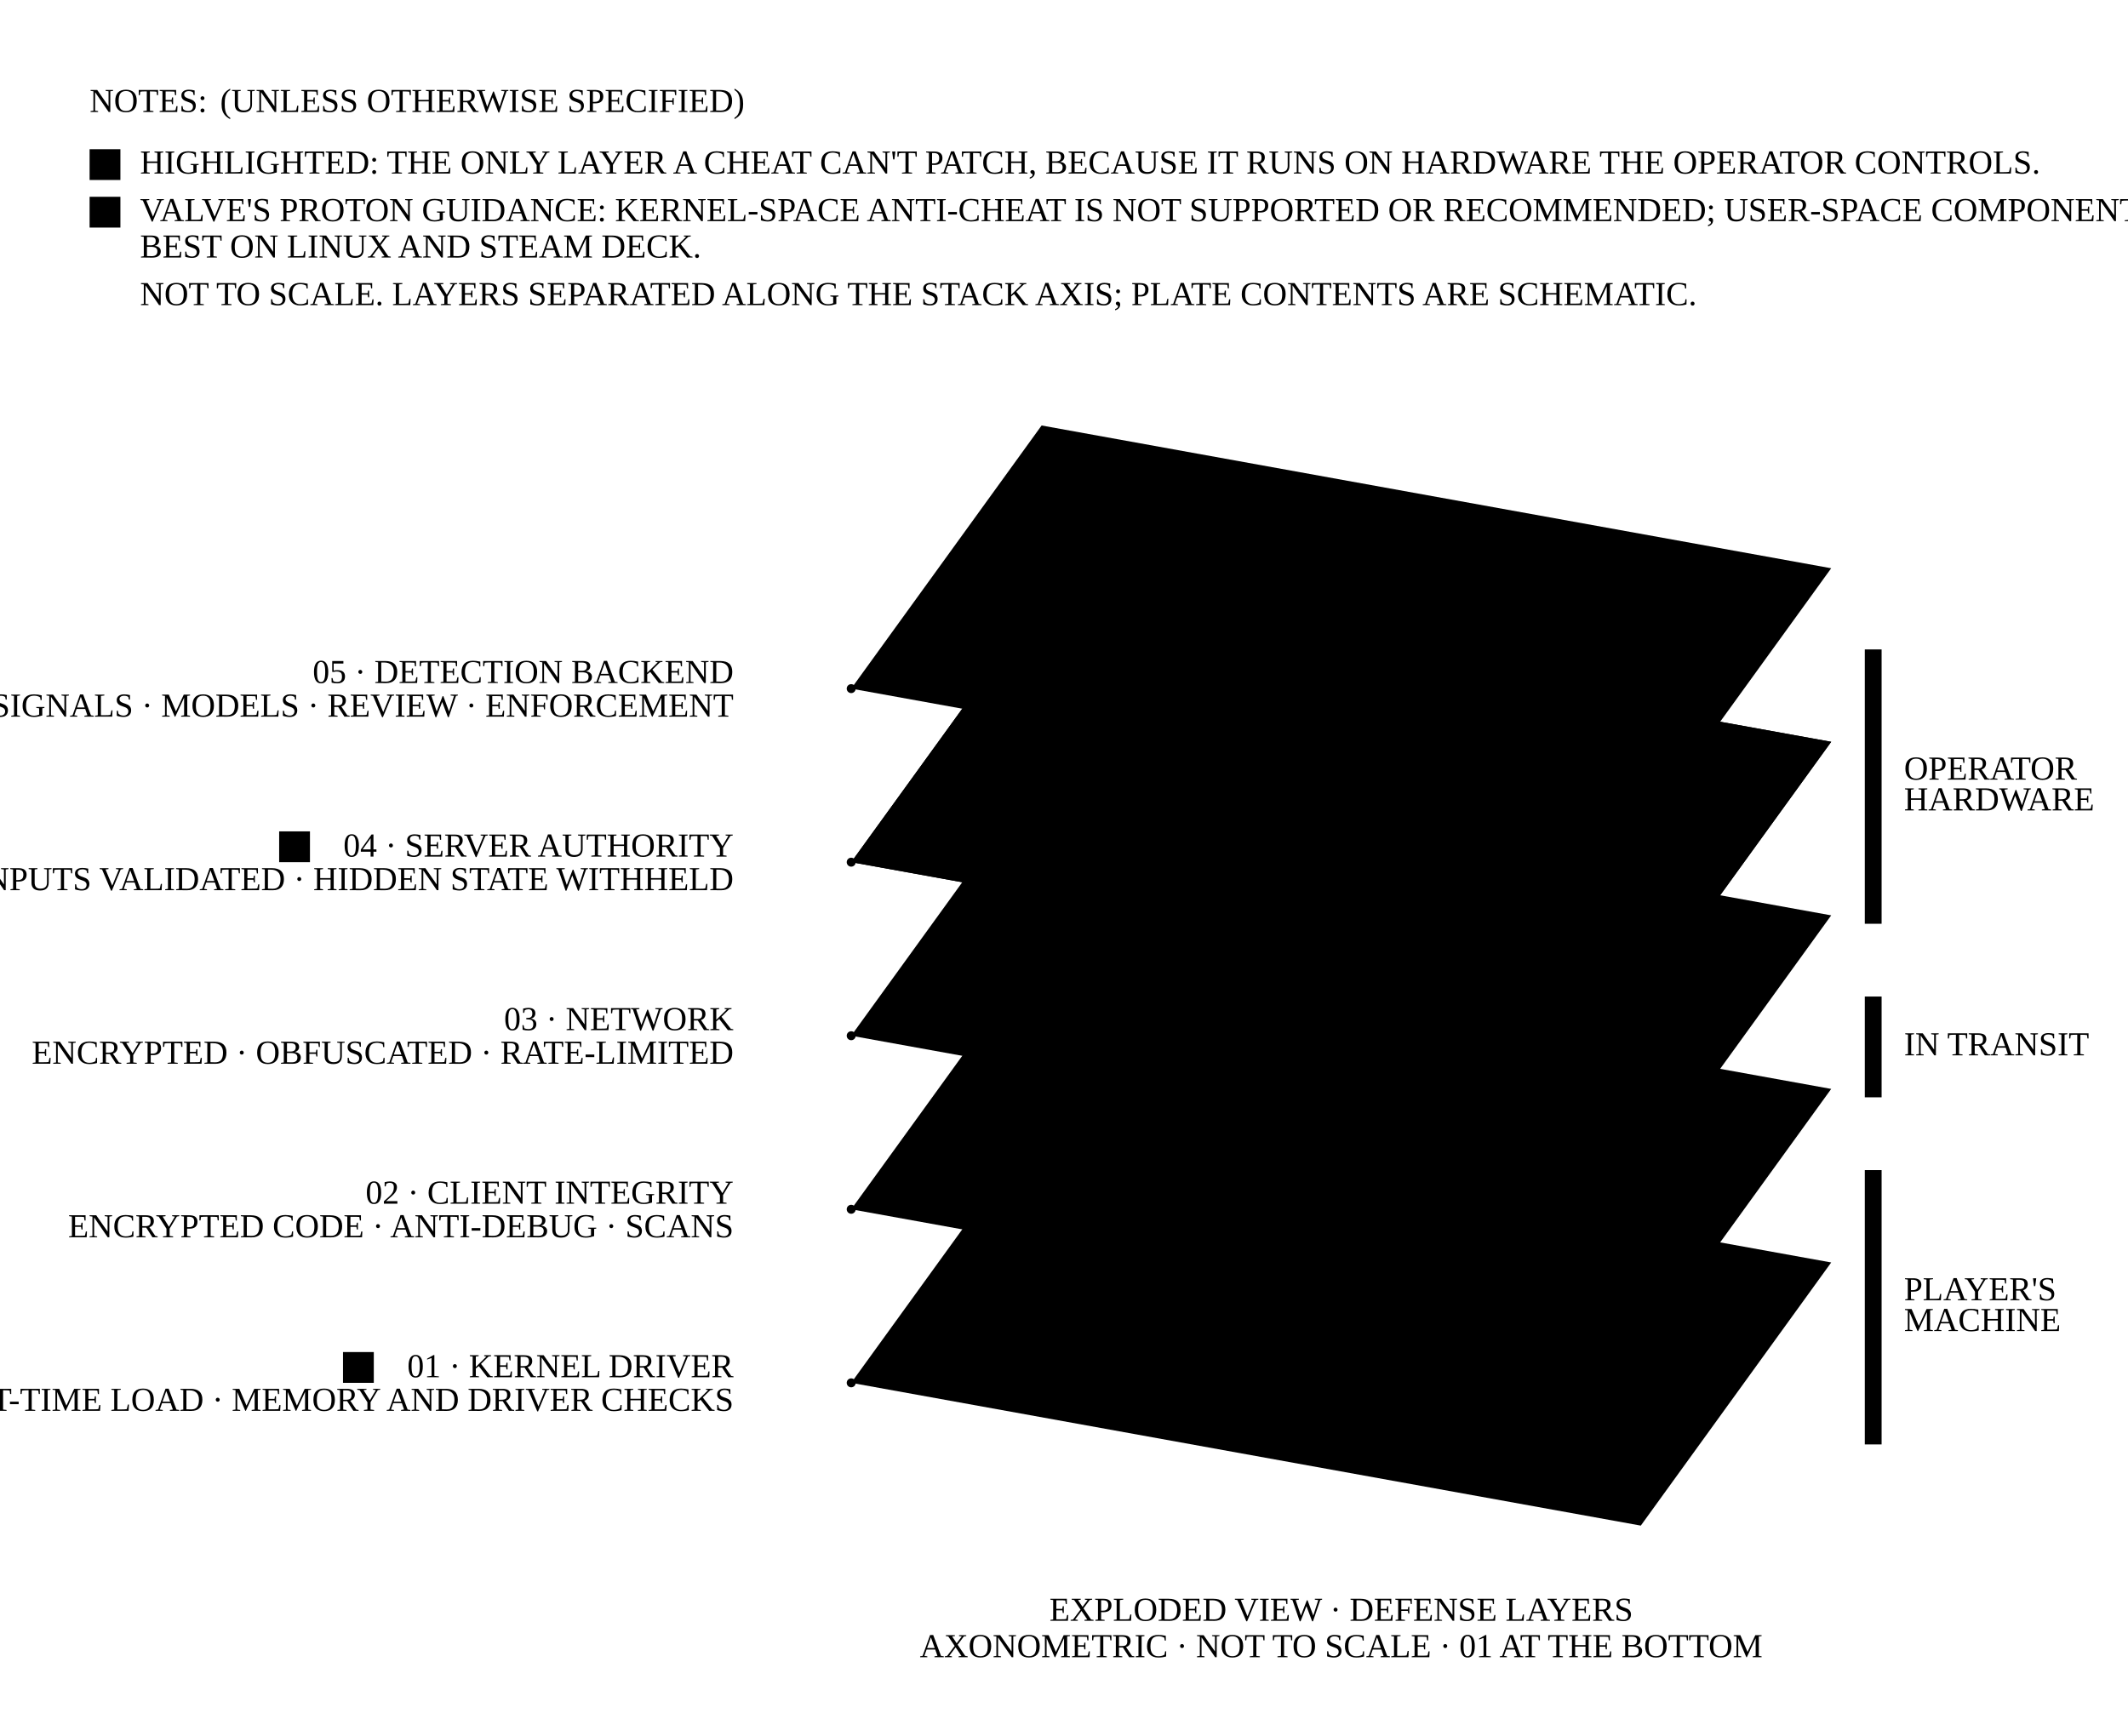
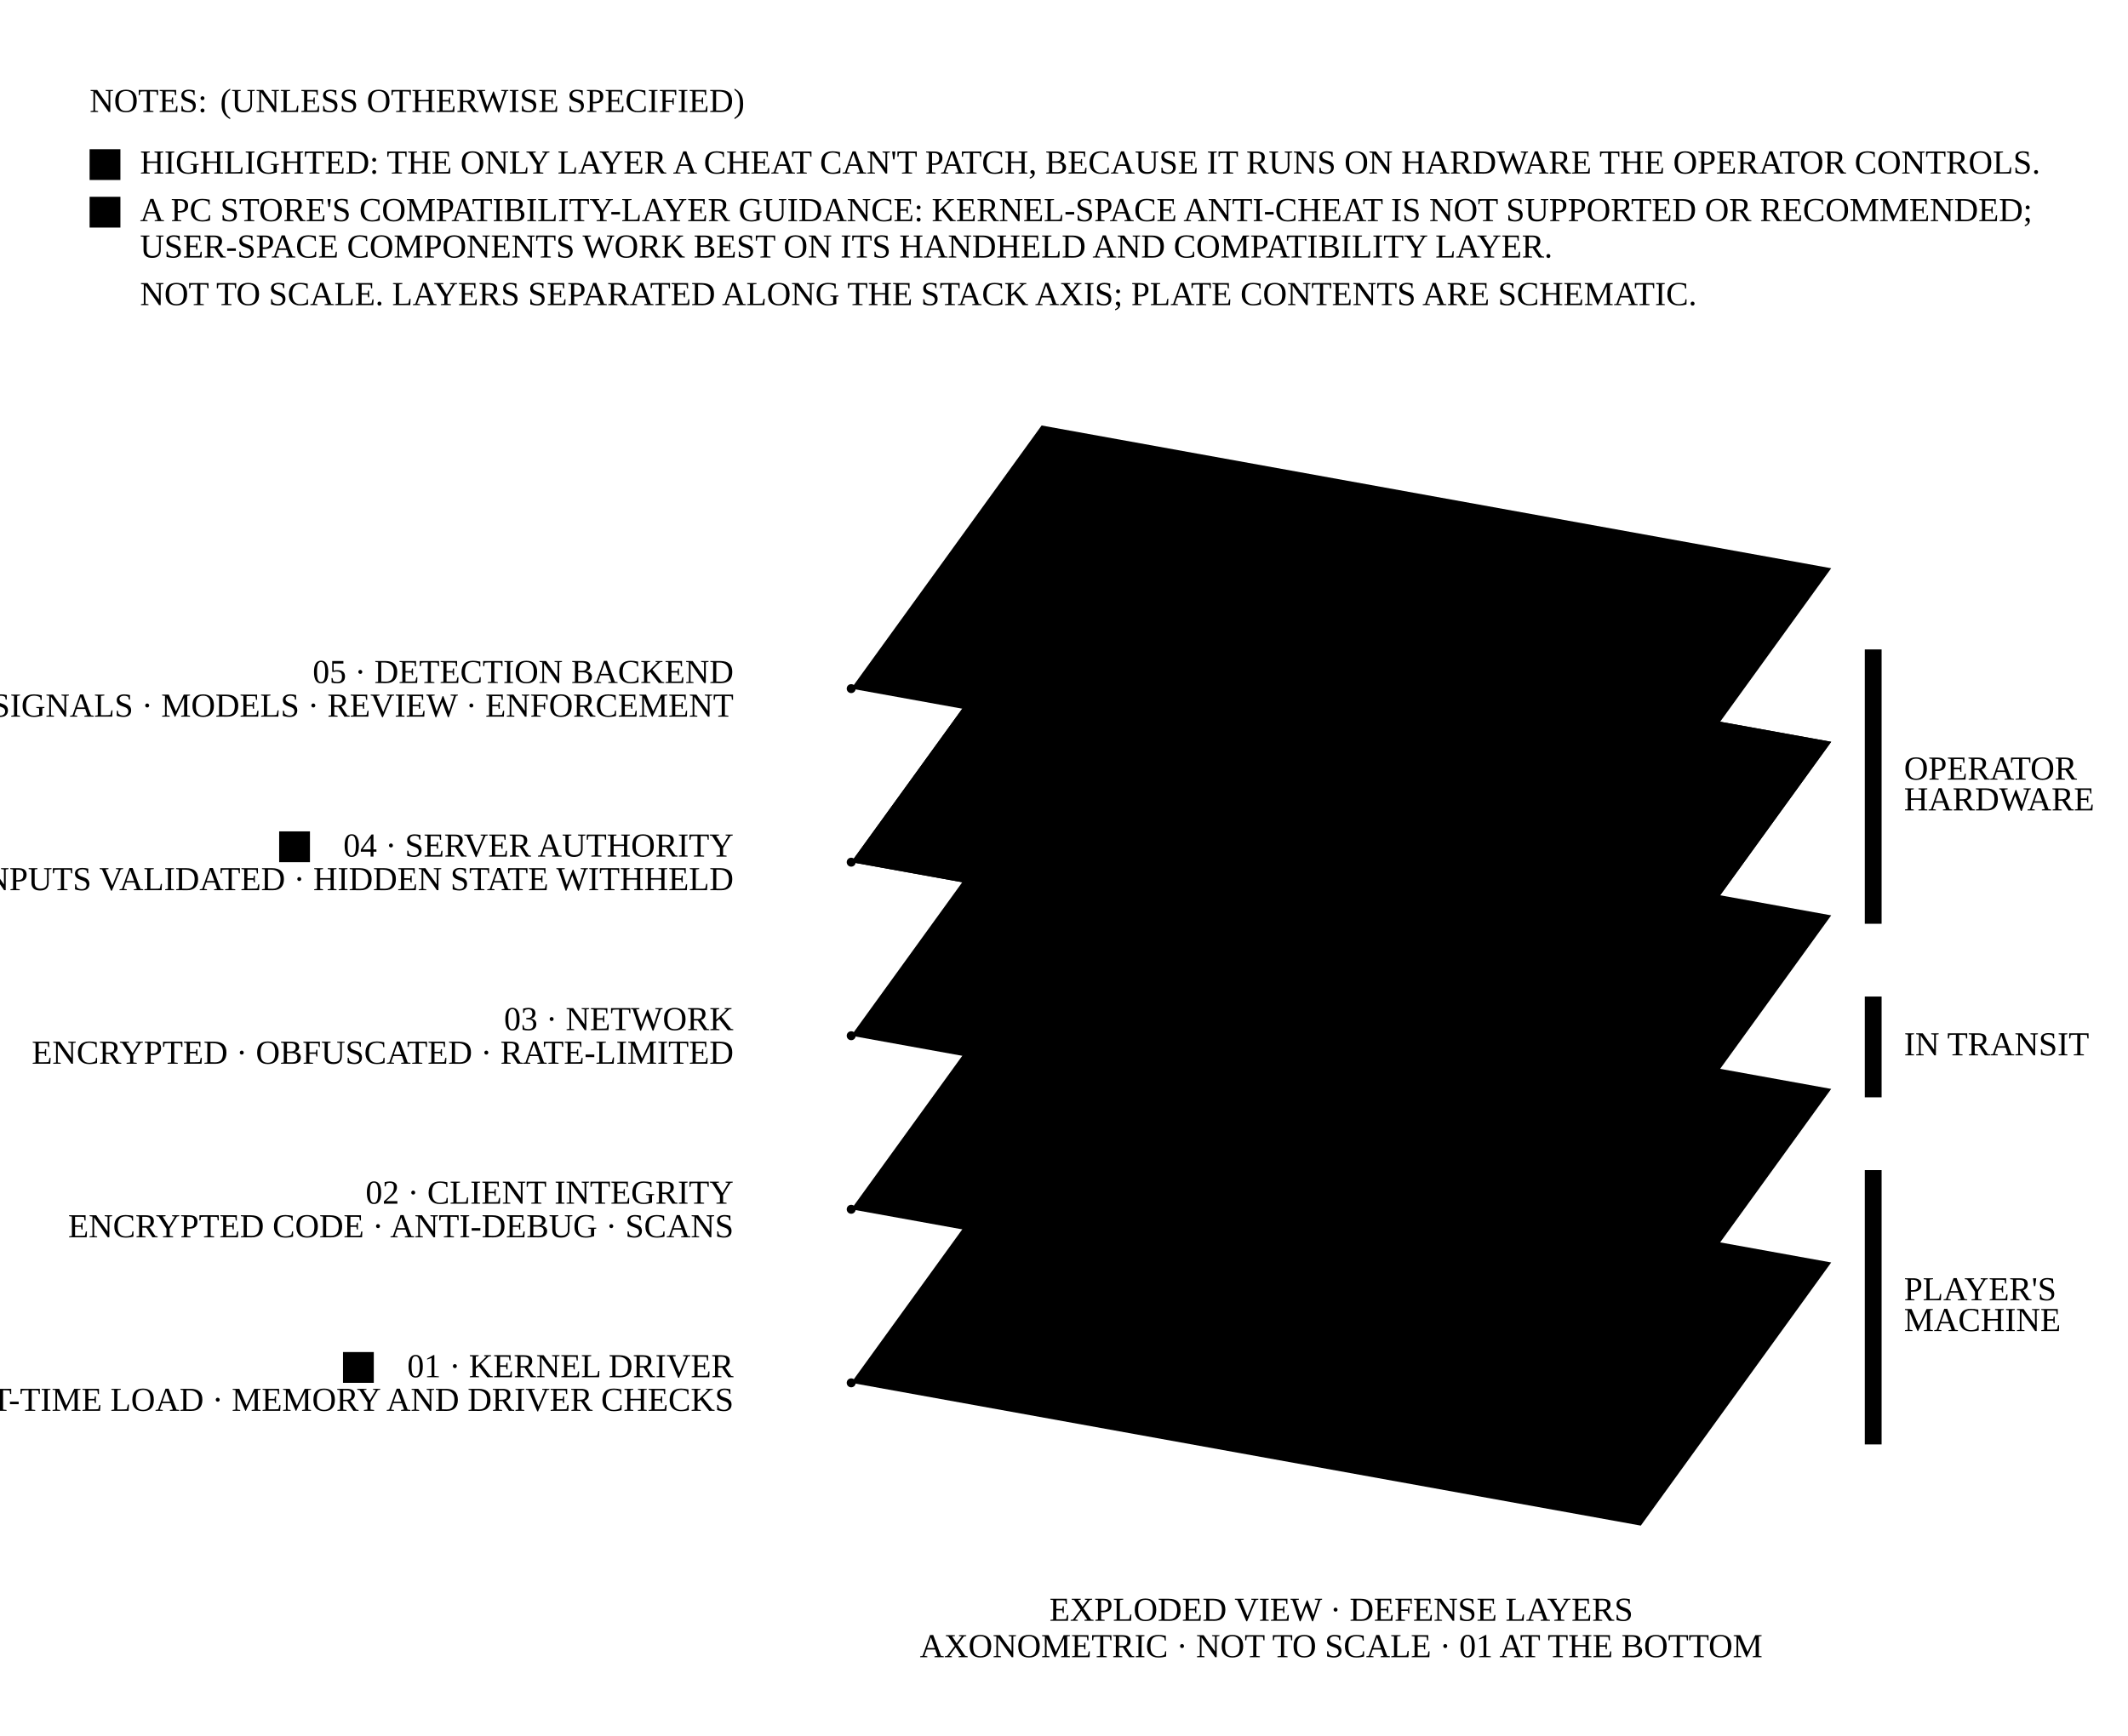
<svg xmlns="http://www.w3.org/2000/svg" class="dwg" viewBox="0 0 760 620">
  <defs>
    <marker id="gm-ach-ah" viewBox="0 0 10 10" refX="10" refY="5" markerWidth="6" markerHeight="6" markerUnits="userSpaceOnUse" orient="auto-start-reverse">
      <path class="ah ink" d="M0,1.6L10,5L0,8.4Z" />
    </marker>
    <marker id="gm-ach-ah-hl" viewBox="0 0 10 10" refX="10" refY="5" markerWidth="6" markerHeight="6" markerUnits="userSpaceOnUse" orient="auto-start-reverse">
      <path class="ah hl" d="M0,1.6L10,5L0,8.4Z" />
    </marker>
    <pattern id="gm-ach-hatch" width="5" height="5" patternUnits="userSpaceOnUse" patternTransform="rotate(45)">
      <path class="hatch-ln" d="M0,0V5" />
    </pattern>
  </defs>
  <text class="nth" x="32" y="40">NOTES:</text>
  <text class="nt" x="78.6" y="40">(UNLESS OTHERWISE SPECIFIED)</text>
  <rect class="nb" x="32" y="53.3" width="11" height="11" />
  <text class="nbt" x="37.5" y="61.5" text-anchor="middle">1</text>
  <text class="nt" x="50" y="62">HIGHLIGHTED: THE ONLY LAYER A CHEAT CAN'T PATCH, BECAUSE IT RUNS ON HARDWARE THE OPERATOR CONTROLS.</text>
  <rect class="nb" x="32" y="70.3" width="11" height="11" />
  <text class="nbt" x="37.5" y="78.5" text-anchor="middle">2</text>
-   <text class="nt" x="50" y="79">VALVE'S PROTON GUIDANCE: KERNEL-SPACE ANTI-CHEAT IS NOT SUPPORTED OR RECOMMENDED; USER-SPACE COMPONENTS WORK</text>
-   <text class="nt" x="50" y="92">BEST ON LINUX AND STEAM DECK.</text>
+   <text class="nt" x="50" y="79">A PC STORE'S COMPATIBILITY-LAYER GUIDANCE: KERNEL-SPACE ANTI-CHEAT IS NOT SUPPORTED OR RECOMMENDED;</text>
+   <text class="nt" x="50" y="92">USER-SPACE COMPONENTS WORK BEST ON ITS HANDHELD AND COMPATIBILITY LAYER.</text>
  <text class="nt" x="50" y="109">NOT TO SCALE. LAYERS SEPARATED ALONG THE STACK AXIS; PLATE CONTENTS ARE SCHEMATIC.</text>
  <path class="phantom" d="M372,400L372,152" />
  <path class="phantom" d="M654,451L654,203" />
  <path class="phantom" d="M586,545L586,297" />
  <path class="phantom" d="M304,494L304,246" />
  <g class="iso" transform="matrix(0.94 0.17 -0.34 0.47 372 400)">
    <rect class="obj plate" x="0" y="0" width="300" height="200" />
    <rect class="obj fill-2" x="16" y="96" width="80" height="84" />
    <rect class="obj fill-1" x="26" y="108" width="60" height="12" />
    <rect class="slot" x="26" y="126" width="60" height="12" />
    <rect class="slot" x="26" y="144" width="60" height="12" />
    <rect class="slot" x="26" y="162" width="60" height="12" />
    <rect class="obj fill-2" x="110" y="96" width="80" height="84" />
    <rect class="obj fill-1" x="120" y="106" width="18" height="20" />
    <rect class="obj fill-1" x="142" y="106" width="18" height="20" />
    <rect class="obj fill-1" x="164" y="106" width="18" height="20" />
    <rect class="obj fill-1" x="120" y="130" width="18" height="20" />
    <rect class="obj fill-1" x="142" y="130" width="18" height="20" />
    <rect class="obj fill-1" x="164" y="130" width="18" height="20" />
    <rect class="obj fill-1" x="120" y="154" width="18" height="20" />
    <rect class="obj fill-1" x="142" y="154" width="18" height="20" />
    <rect class="obj fill-1" x="164" y="154" width="18" height="20" />
    <rect class="obj fill-2" x="204" y="96" width="80" height="84" />
    <path class="obj" d="M214,110L256,110" />
    <circle class="dot" cx="268" cy="110" r="4" />
    <path class="obj" d="M214,130L256,130" />
    <circle class="dot" cx="268" cy="130" r="4" />
    <path class="obj" d="M214,150L256,150" />
    <circle class="dot" cx="268" cy="150" r="4" />
    <path class="obj" d="M214,170L256,170" />
    <circle class="dot" cx="268" cy="170" r="4" />
  </g>
  <circle class="dot" cx="304" cy="494" r="1.6" />
  <path class="leader" d="M304,494H270" />
  <text class="lt" x="262" y="492" text-anchor="end">01 · KERNEL DRIVER</text>
  <text class="vs" x="262" y="504" text-anchor="end">BOOT-TIME LOAD · MEMORY AND DRIVER CHECKS</text>
  <g class="iso" transform="matrix(0.94 0.17 -0.34 0.47 372 338)">
    <rect class="obj plate" x="0" y="0" width="300" height="200" />
    <rect class="obj fill-2" x="16" y="96" width="82" height="84" />
    <rect class="obj fill-1" x="26" y="106" width="62" height="18" />
    <rect class="obj fill-1" x="26" y="130" width="62" height="18" />
    <rect class="obj fill-1" x="26" y="154" width="62" height="18" />
    <path class="ext" d="M26,106L88,124" />
    <path class="ext" d="M26,130L88,148" />
    <path class="ext" d="M26,154L88,172" />
    <rect class="obj fill-2" x="110" y="96" width="80" height="84" />
    <circle class="slot" cx="150" cy="138" r="22" />
    <circle class="obj fill-1" cx="150" cy="138" r="8" />
    <rect class="obj fill-2" x="202" y="96" width="82" height="84" />
    <path class="ext" d="M212,108L274,108" />
    <path class="ext" d="M212,122L274,122" />
    <path class="ext" d="M212,136L274,136" />
    <path class="ext" d="M212,150L274,150" />
    <path class="ext" d="M212,164L274,164" />
    <path class="ctr" d="M212,140L274,140" />
  </g>
  <circle class="dot" cx="304" cy="432" r="1.6" />
  <path class="leader" d="M304,432H270" />
  <text class="lt" x="262" y="430" text-anchor="end">02 · CLIENT INTEGRITY</text>
  <text class="vs" x="262" y="442" text-anchor="end">ENCRYPTED CODE · ANTI-DEBUG · SCANS</text>
  <g class="iso" transform="matrix(0.94 0.17 -0.34 0.47 372 276)">
    <rect class="obj plate" x="0" y="0" width="300" height="200" />
    <path class="ctr" d="M16,110L284,110" />
    <rect class="obj fill-1" x="24" y="102" width="36" height="16" />
    <rect class="obj fill-1" x="72" y="102" width="36" height="16" />
    <rect class="obj fill-1" x="120" y="102" width="36" height="16" />
    <rect class="obj fill-1" x="176" y="102" width="17" height="16" />
    <rect class="obj fill-2" x="197" y="102" width="17" height="16" />
    <rect class="obj fill-1" x="218" y="102" width="17" height="16" />
    <rect class="obj fill-2" x="239" y="102" width="17" height="16" />
    <rect class="obj fill-1" x="260" y="102" width="17" height="16" />
    <rect class="obj fill-2" x="16" y="132" width="268" height="50" />
    <rect class="obj fill-1" x="28" y="144" width="14" height="18" />
    <rect class="obj fill-1" x="53" y="144" width="14" height="18" />
    <rect class="obj fill-1" x="78" y="144" width="14" height="18" />
    <rect class="obj fill-1" x="103" y="144" width="14" height="18" />
    <rect class="obj fill-1" x="128" y="144" width="14" height="18" />
    <rect class="obj fill-1" x="153" y="144" width="14" height="18" />
    <rect class="obj fill-1" x="178" y="156" width="14" height="6" />
    <rect class="obj fill-1" x="203" y="156" width="14" height="6" />
    <rect class="obj fill-1" x="228" y="156" width="14" height="6" />
    <rect class="obj fill-1" x="253" y="156" width="14" height="6" />
    <path class="ctr" d="M22,140L278,140" />
  </g>
  <circle class="dot" cx="304" cy="370" r="1.6" />
  <path class="leader" d="M304,370H270" />
  <text class="lt" x="262" y="368" text-anchor="end">03 · NETWORK</text>
  <text class="vs" x="262" y="380" text-anchor="end">ENCRYPTED · OBFUSCATED · RATE-LIMITED</text>
  <g class="iso" transform="matrix(0.94 0.17 -0.34 0.47 372 214)">
    <rect class="obj plate" x="0" y="0" width="300" height="200" />
    <rect class="obj hl" x="0" y="0" width="300" height="200" />
    <rect class="obj fill-2" x="16" y="96" width="126" height="84" />
    <path class="obj" d="M26,112L74,112" />
    <rect class="obj" x="78" y="105" width="14" height="14" />
    <path class="obj" d="M96,112L130,112" />
    <path class="obj" d="M26,138L74,138" />
    <rect class="obj" x="78" y="131" width="14" height="14" />
    <path class="obj" d="M96,138L130,138" />
    <path class="obj" d="M26,164L74,164" />
    <rect class="obj" x="78" y="157" width="14" height="14" />
    <path class="obj" d="M96,164L130,164" />
    <rect class="obj fill-2" x="158" y="96" width="126" height="84" />
    <rect class="obj fill-1" x="168" y="106" width="50" height="64" />
    <rect class="slot" x="226" y="106" width="48" height="64" />
  </g>
  <circle class="dot" cx="304" cy="308" r="1.6" />
  <path class="leader" d="M304,308H270" />
  <text class="lt" x="262" y="306" text-anchor="end">04 · SERVER AUTHORITY</text>
  <text class="vs" x="262" y="318" text-anchor="end">INPUTS VALIDATED · HIDDEN STATE WITHHELD</text>
  <g class="iso" transform="matrix(0.94 0.17 -0.34 0.47 372 152)">
    <rect class="obj plate" x="0" y="0" width="300" height="200" />
    <rect class="obj fill-2" x="16" y="96" width="58" height="84" />
    <path class="obj" d="M24,110L66,110" />
    <path class="obj" d="M24,128L60,128" />
    <path class="obj" d="M24,146L54,146" />
    <path class="obj" d="M24,164L48,164" />
    <rect class="obj fill-2" x="84" y="96" width="62" height="84" />
    <path class="obj" d="M92,166L104,150L116,156L128,124L138,112" />
    <rect class="obj fill-2" x="156" y="96" width="58" height="84" />
    <rect class="obj fill-1" x="164" y="106" width="42" height="14" />
    <rect class="obj fill-1" x="164" y="126" width="42" height="14" />
    <rect class="obj fill-1" x="164" y="146" width="42" height="14" />
    <rect class="obj fill-2" x="224" y="96" width="60" height="84" />
    <circle class="dot" cx="236" cy="110" r="4" />
    <path class="obj" d="M246,110L274,110" />
    <circle class="dot" cx="236" cy="130" r="4" />
    <path class="obj" d="M246,130L274,130" />
    <circle class="dot" cx="236" cy="150" r="4" />
    <path class="obj" d="M246,150L274,150" />
  </g>
  <circle class="dot" cx="304" cy="246" r="1.6" />
  <path class="leader" d="M304,246H270" />
  <text class="lt" x="262" y="244" text-anchor="end">05 · DETECTION BACKEND</text>
  <text class="vs" x="262" y="256" text-anchor="end">SIGNALS · MODELS · REVIEW · ENFORCEMENT</text>
  <rect class="nb" x="99.7" y="297" width="11" height="11" />
  <text class="nbt" x="105.2" y="305.2" text-anchor="middle">1</text>
  <rect class="nb" x="122.5" y="483" width="11" height="11" />
  <text class="nbt" x="128" y="491.2" text-anchor="middle">2</text>
  <path class="leader" d="M666,232H672V330H666" />
  <text class="sl ink" x="680" y="278.5">OPERATOR</text>
  <text class="sl ink" x="680" y="289.5">HARDWARE</text>
  <path class="leader" d="M666,356H672V392H666" />
  <text class="sl ink" x="680" y="377">IN TRANSIT</text>
  <path class="leader" d="M666,418H672V516H666" />
  <text class="sl ink" x="680" y="464.5">PLAYER'S</text>
  <text class="sl ink" x="680" y="475.5">MACHINE</text>
  <text class="vt" x="479" y="579" text-anchor="middle">EXPLODED VIEW · DEFENSE LAYERS</text>
  <text class="vs" x="479" y="592" text-anchor="middle">AXONOMETRIC · NOT TO SCALE · 01 AT THE BOTTOM</text>
</svg>
